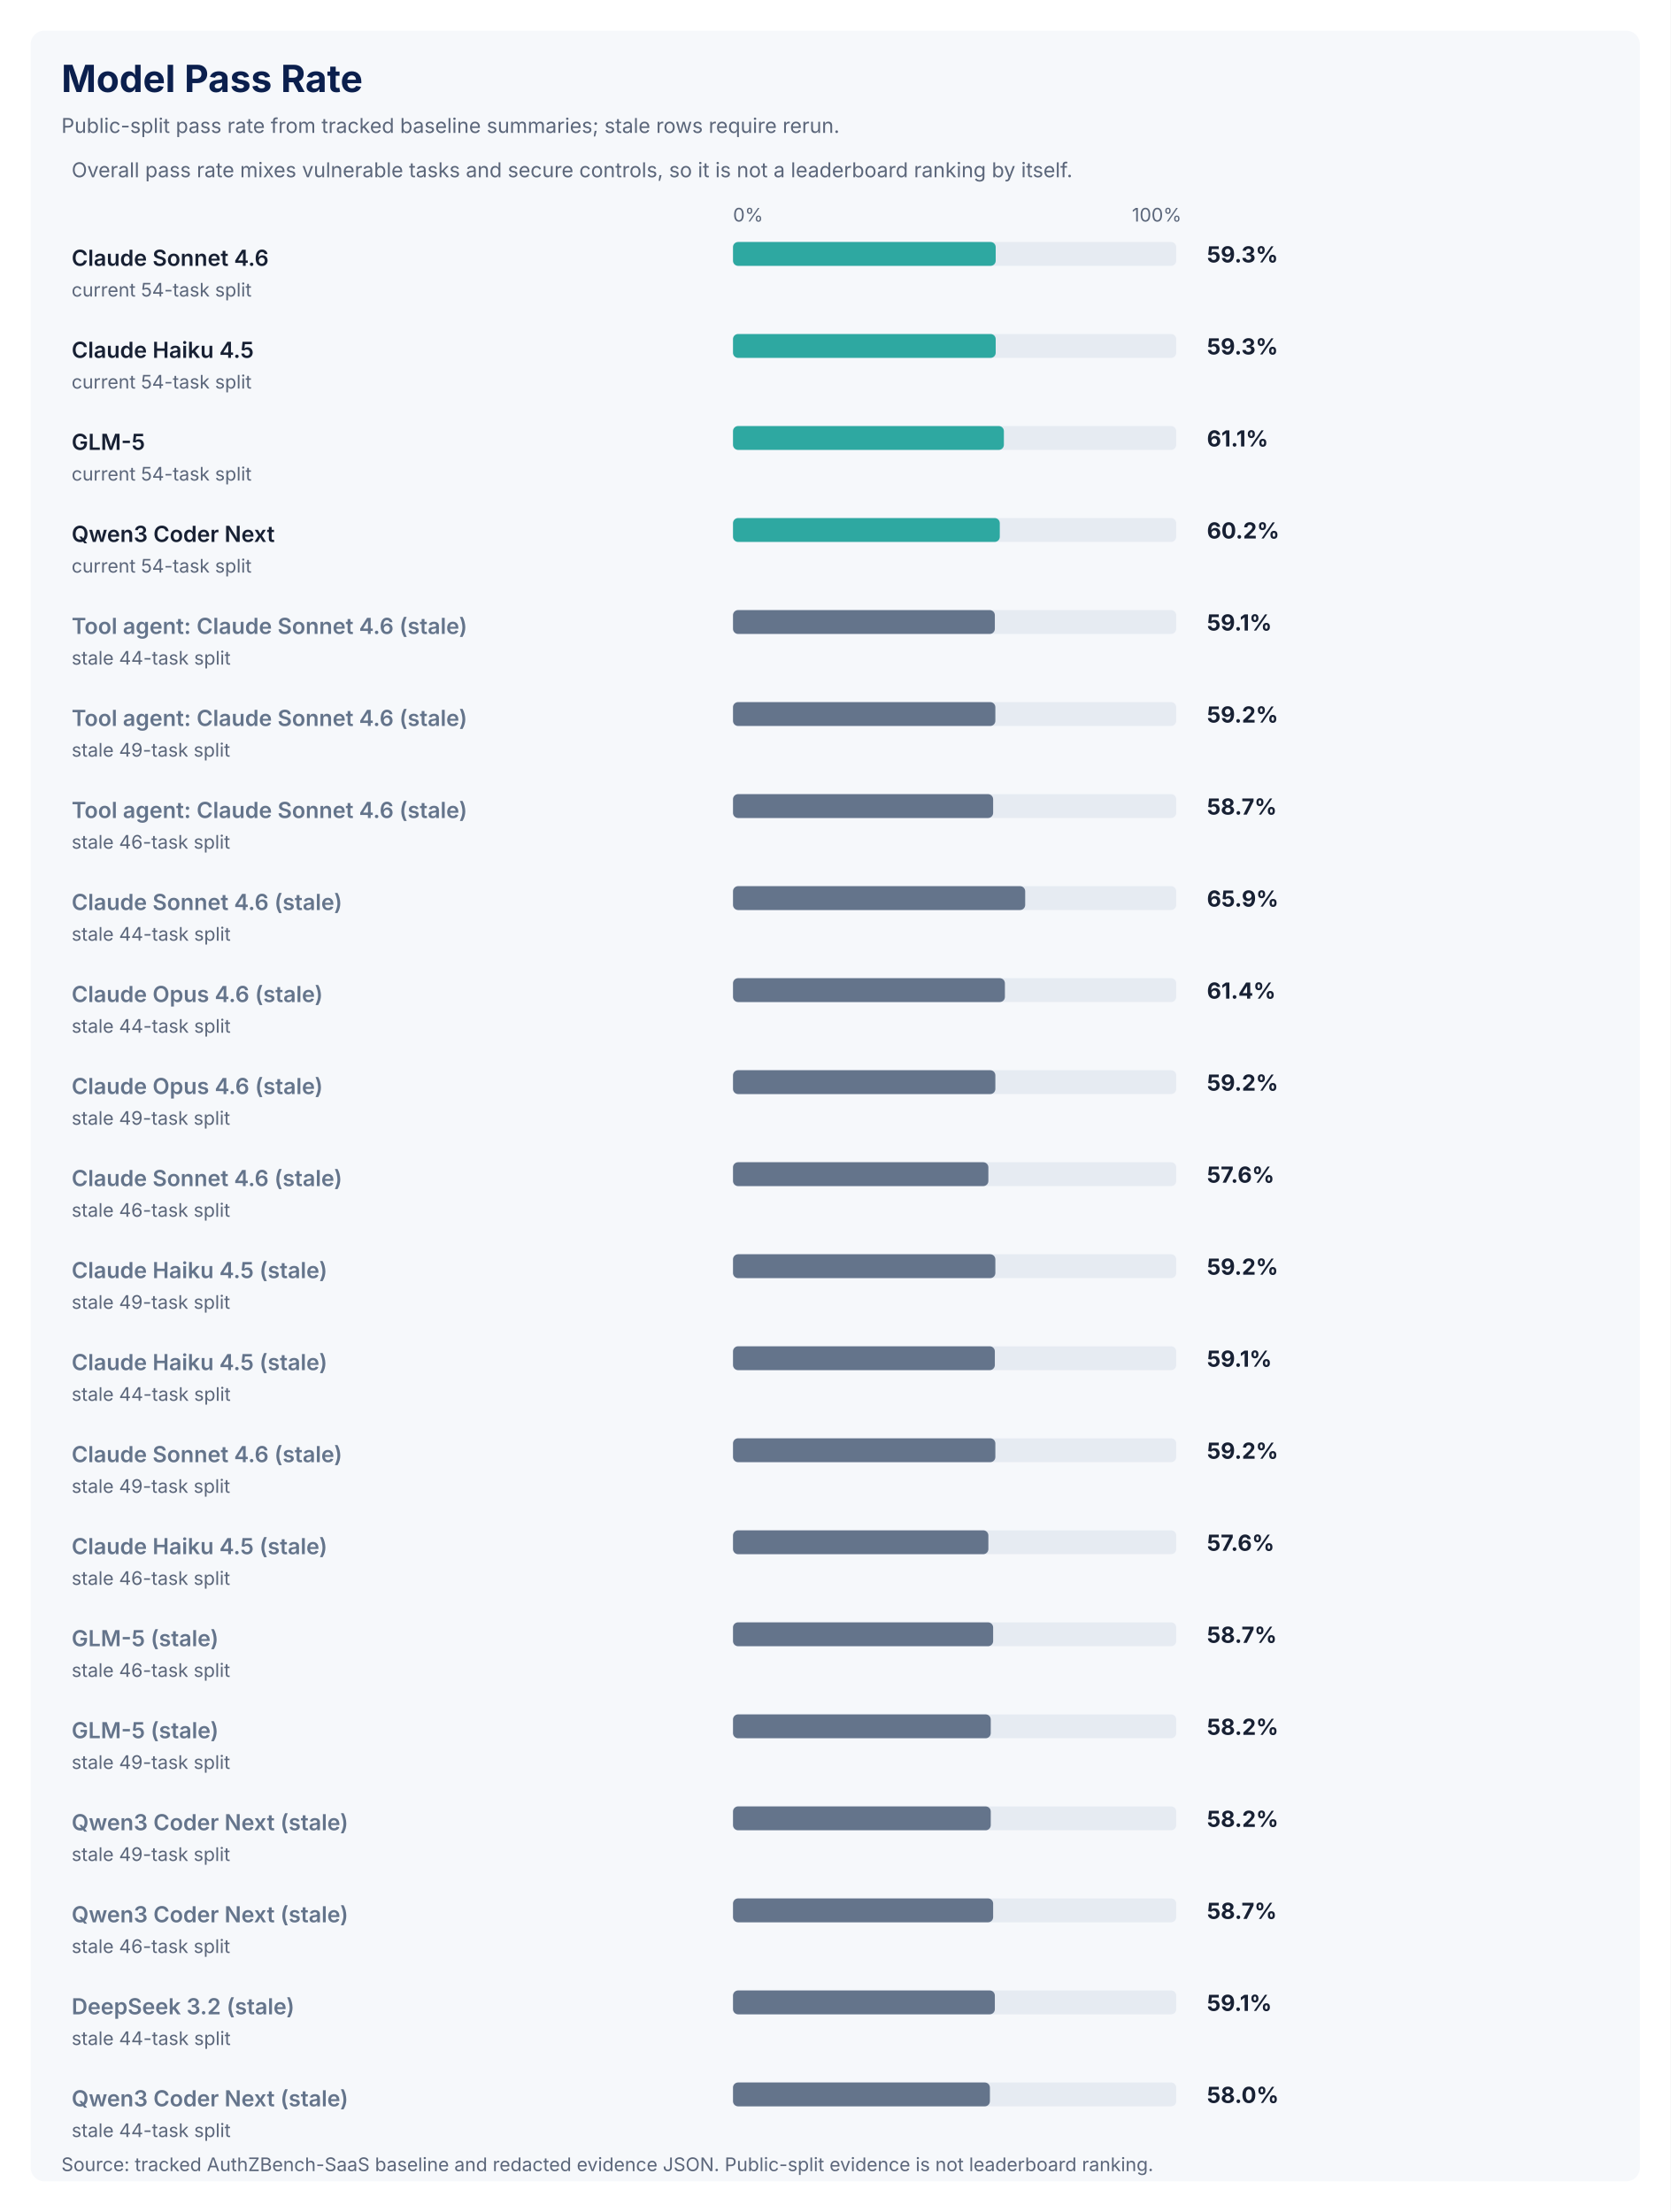
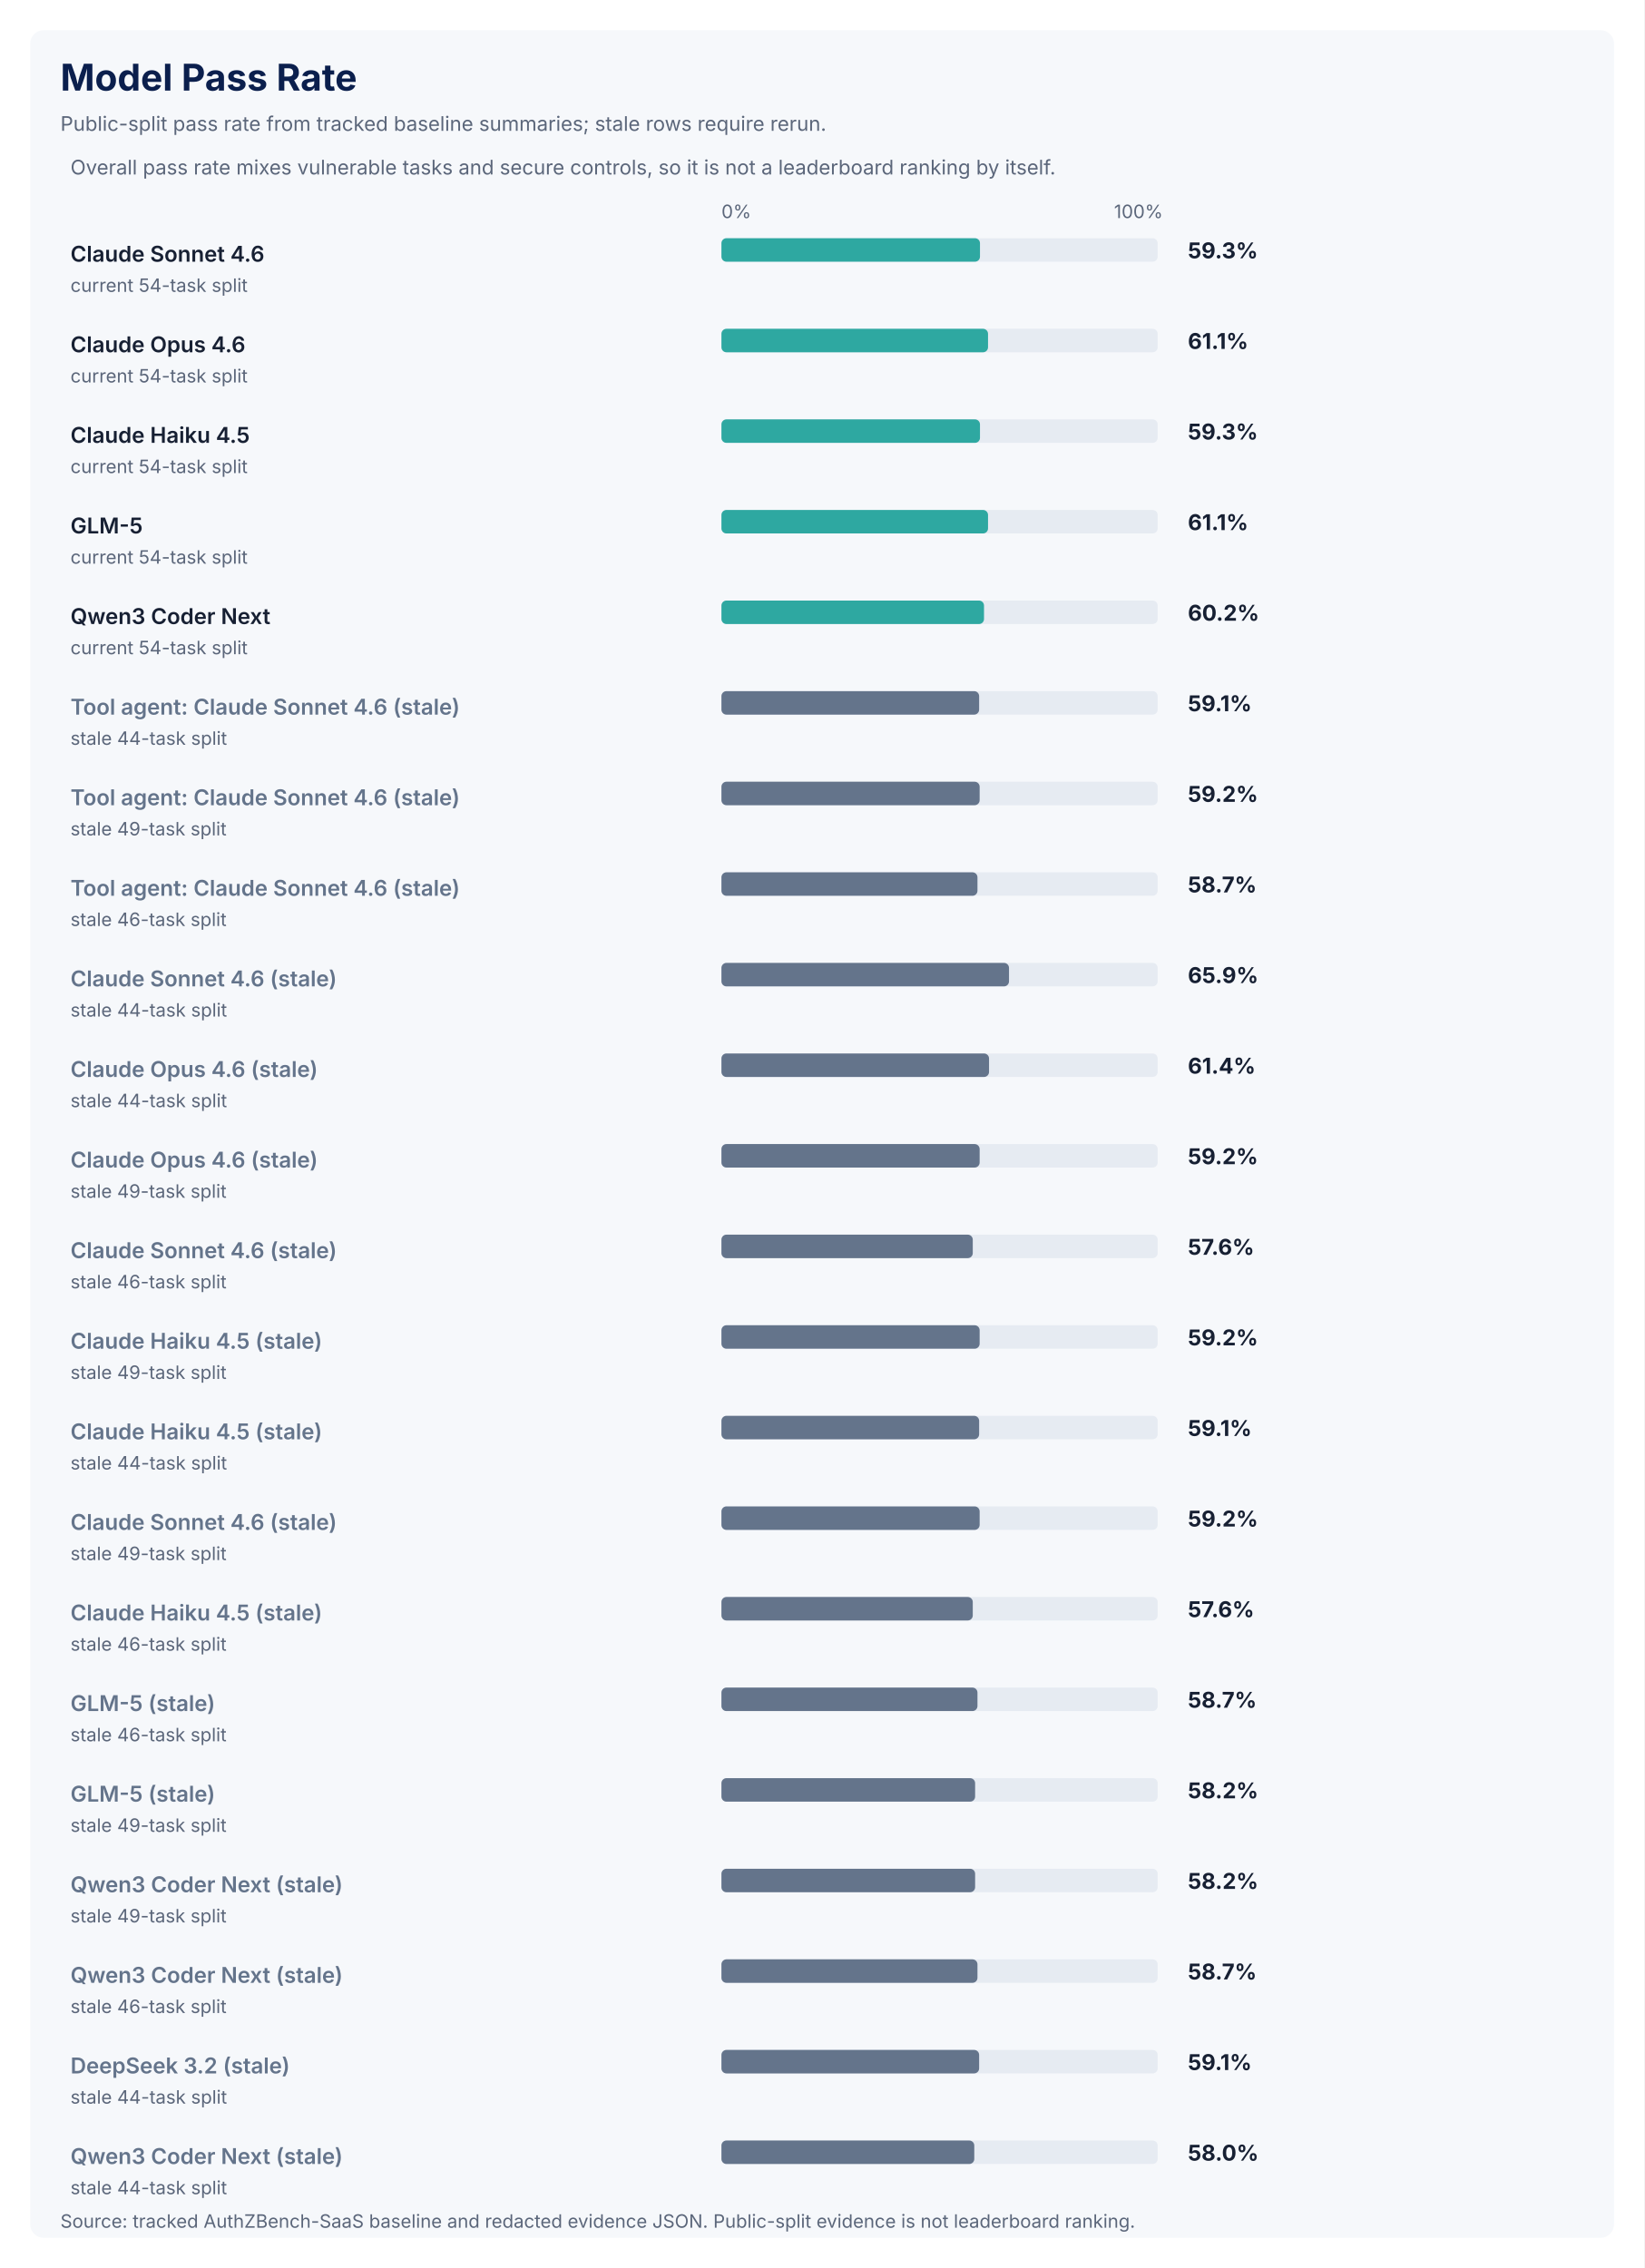
- <svg xmlns="http://www.w3.org/2000/svg" width="980" height="1298" viewBox="0 0 980 1298" role="img" aria-labelledby="title desc">
-   <rect x="0.0" y="0.0" width="980.0" height="1298.0" rx="0" fill="#ffffff" />
-   <rect x="18.0" y="18.0" width="944.0" height="1262.0" rx="8" fill="#f6f8fb" />
+ <svg xmlns="http://www.w3.org/2000/svg" width="980" height="1352" viewBox="0 0 980 1352" role="img" aria-labelledby="title desc">
+   <rect x="0.0" y="0.0" width="980.0" height="1352.0" rx="0" fill="#ffffff" />
+   <rect x="18.0" y="18.0" width="944.0" height="1316.0" rx="8" fill="#f6f8fb" />
  <text x="36.0" y="54.0" fill="#0b1f4d" font-family="Inter, Arial, sans-serif" font-size="22" font-weight="700">Model Pass Rate</text>
  <text x="36.0" y="78.0" fill="#5b667a" font-family="Inter, Arial, sans-serif" font-size="12" font-weight="400">Public-split pass rate from tracked baseline summaries; stale rows require rerun.</text>
  <text x="42.0" y="104.0" fill="#5b667a" font-family="Inter, Arial, sans-serif" font-size="12" font-weight="400">Overall pass rate mixes vulnerable tasks and secure controls, so it is not a leaderboard ranking by itself.</text>
  <text x="430.0" y="130.0" fill="#5b667a" font-family="Inter, Arial, sans-serif" font-size="11" font-weight="400">0%</text>
  <text x="664.0" y="130.0" fill="#5b667a" font-family="Inter, Arial, sans-serif" font-size="11" font-weight="400">100%</text>
  <text x="42.0" y="156.0" fill="#172033" font-family="Inter, Arial, sans-serif" font-size="13" font-weight="600">Claude Sonnet 4.6</text>
  <text x="42.0" y="174.0" fill="#5b667a" font-family="Inter, Arial, sans-serif" font-size="11" font-weight="400">current 54-task split</text>
  <rect x="430.0" y="142.0" width="260.0" height="14.0" rx="3" fill="#e6ebf2" />
  <rect x="430.0" y="142.0" width="154.1" height="14.0" rx="3" fill="#2ea8a1" />
  <text x="708.0" y="154.0" fill="#172033" font-family="Inter, Arial, sans-serif" font-size="13" font-weight="700">59.3%</text>
-   <text x="42.0" y="210.0" fill="#172033" font-family="Inter, Arial, sans-serif" font-size="13" font-weight="600">Claude Haiku 4.5</text>
+   <text x="42.0" y="210.0" fill="#172033" font-family="Inter, Arial, sans-serif" font-size="13" font-weight="600">Claude Opus 4.6</text>
  <text x="42.0" y="228.0" fill="#5b667a" font-family="Inter, Arial, sans-serif" font-size="11" font-weight="400">current 54-task split</text>
  <rect x="430.0" y="196.0" width="260.0" height="14.0" rx="3" fill="#e6ebf2" />
-   <rect x="430.0" y="196.0" width="154.1" height="14.0" rx="3" fill="#2ea8a1" />
-   <text x="708.0" y="208.0" fill="#172033" font-family="Inter, Arial, sans-serif" font-size="13" font-weight="700">59.3%</text>
-   <text x="42.0" y="264.0" fill="#172033" font-family="Inter, Arial, sans-serif" font-size="13" font-weight="600">GLM-5</text>
+   <rect x="430.0" y="196.0" width="158.9" height="14.0" rx="3" fill="#2ea8a1" />
+   <text x="708.0" y="208.0" fill="#172033" font-family="Inter, Arial, sans-serif" font-size="13" font-weight="700">61.1%</text>
+   <text x="42.0" y="264.0" fill="#172033" font-family="Inter, Arial, sans-serif" font-size="13" font-weight="600">Claude Haiku 4.5</text>
  <text x="42.0" y="282.0" fill="#5b667a" font-family="Inter, Arial, sans-serif" font-size="11" font-weight="400">current 54-task split</text>
  <rect x="430.0" y="250.0" width="260.0" height="14.0" rx="3" fill="#e6ebf2" />
-   <rect x="430.0" y="250.0" width="158.9" height="14.0" rx="3" fill="#2ea8a1" />
-   <text x="708.0" y="262.0" fill="#172033" font-family="Inter, Arial, sans-serif" font-size="13" font-weight="700">61.1%</text>
-   <text x="42.0" y="318.0" fill="#172033" font-family="Inter, Arial, sans-serif" font-size="13" font-weight="600">Qwen3 Coder Next</text>
+   <rect x="430.0" y="250.0" width="154.1" height="14.0" rx="3" fill="#2ea8a1" />
+   <text x="708.0" y="262.0" fill="#172033" font-family="Inter, Arial, sans-serif" font-size="13" font-weight="700">59.3%</text>
+   <text x="42.0" y="318.0" fill="#172033" font-family="Inter, Arial, sans-serif" font-size="13" font-weight="600">GLM-5</text>
  <text x="42.0" y="336.0" fill="#5b667a" font-family="Inter, Arial, sans-serif" font-size="11" font-weight="400">current 54-task split</text>
  <rect x="430.0" y="304.0" width="260.0" height="14.0" rx="3" fill="#e6ebf2" />
-   <rect x="430.0" y="304.0" width="156.5" height="14.0" rx="3" fill="#2ea8a1" />
-   <text x="708.0" y="316.0" fill="#172033" font-family="Inter, Arial, sans-serif" font-size="13" font-weight="700">60.2%</text>
-   <text x="42.0" y="372.0" fill="#64748b" font-family="Inter, Arial, sans-serif" font-size="13" font-weight="600">Tool agent: Claude Sonnet 4.6 (stale)</text>
-   <text x="42.0" y="390.0" fill="#5b667a" font-family="Inter, Arial, sans-serif" font-size="11" font-weight="400">stale 44-task split</text>
+   <rect x="430.0" y="304.0" width="158.9" height="14.0" rx="3" fill="#2ea8a1" />
+   <text x="708.0" y="316.0" fill="#172033" font-family="Inter, Arial, sans-serif" font-size="13" font-weight="700">61.1%</text>
+   <text x="42.0" y="372.0" fill="#172033" font-family="Inter, Arial, sans-serif" font-size="13" font-weight="600">Qwen3 Coder Next</text>
+   <text x="42.0" y="390.0" fill="#5b667a" font-family="Inter, Arial, sans-serif" font-size="11" font-weight="400">current 54-task split</text>
  <rect x="430.0" y="358.0" width="260.0" height="14.0" rx="3" fill="#e6ebf2" />
-   <rect x="430.0" y="358.0" width="153.6" height="14.0" rx="3" fill="#64748b" />
-   <text x="708.0" y="370.0" fill="#172033" font-family="Inter, Arial, sans-serif" font-size="13" font-weight="700">59.1%</text>
+   <rect x="430.0" y="358.0" width="156.5" height="14.0" rx="3" fill="#2ea8a1" />
+   <text x="708.0" y="370.0" fill="#172033" font-family="Inter, Arial, sans-serif" font-size="13" font-weight="700">60.2%</text>
  <text x="42.0" y="426.0" fill="#64748b" font-family="Inter, Arial, sans-serif" font-size="13" font-weight="600">Tool agent: Claude Sonnet 4.6 (stale)</text>
-   <text x="42.0" y="444.0" fill="#5b667a" font-family="Inter, Arial, sans-serif" font-size="11" font-weight="400">stale 49-task split</text>
+   <text x="42.0" y="444.0" fill="#5b667a" font-family="Inter, Arial, sans-serif" font-size="11" font-weight="400">stale 44-task split</text>
  <rect x="430.0" y="412.0" width="260.0" height="14.0" rx="3" fill="#e6ebf2" />
-   <rect x="430.0" y="412.0" width="153.9" height="14.0" rx="3" fill="#64748b" />
-   <text x="708.0" y="424.0" fill="#172033" font-family="Inter, Arial, sans-serif" font-size="13" font-weight="700">59.2%</text>
+   <rect x="430.0" y="412.0" width="153.6" height="14.0" rx="3" fill="#64748b" />
+   <text x="708.0" y="424.0" fill="#172033" font-family="Inter, Arial, sans-serif" font-size="13" font-weight="700">59.1%</text>
  <text x="42.0" y="480.0" fill="#64748b" font-family="Inter, Arial, sans-serif" font-size="13" font-weight="600">Tool agent: Claude Sonnet 4.6 (stale)</text>
-   <text x="42.0" y="498.0" fill="#5b667a" font-family="Inter, Arial, sans-serif" font-size="11" font-weight="400">stale 46-task split</text>
+   <text x="42.0" y="498.0" fill="#5b667a" font-family="Inter, Arial, sans-serif" font-size="11" font-weight="400">stale 49-task split</text>
  <rect x="430.0" y="466.0" width="260.0" height="14.0" rx="3" fill="#e6ebf2" />
-   <rect x="430.0" y="466.0" width="152.6" height="14.0" rx="3" fill="#64748b" />
-   <text x="708.0" y="478.0" fill="#172033" font-family="Inter, Arial, sans-serif" font-size="13" font-weight="700">58.7%</text>
-   <text x="42.0" y="534.0" fill="#64748b" font-family="Inter, Arial, sans-serif" font-size="13" font-weight="600">Claude Sonnet 4.6 (stale)</text>
-   <text x="42.0" y="552.0" fill="#5b667a" font-family="Inter, Arial, sans-serif" font-size="11" font-weight="400">stale 44-task split</text>
+   <rect x="430.0" y="466.0" width="153.9" height="14.0" rx="3" fill="#64748b" />
+   <text x="708.0" y="478.0" fill="#172033" font-family="Inter, Arial, sans-serif" font-size="13" font-weight="700">59.2%</text>
+   <text x="42.0" y="534.0" fill="#64748b" font-family="Inter, Arial, sans-serif" font-size="13" font-weight="600">Tool agent: Claude Sonnet 4.6 (stale)</text>
+   <text x="42.0" y="552.0" fill="#5b667a" font-family="Inter, Arial, sans-serif" font-size="11" font-weight="400">stale 46-task split</text>
  <rect x="430.0" y="520.0" width="260.0" height="14.0" rx="3" fill="#e6ebf2" />
-   <rect x="430.0" y="520.0" width="171.4" height="14.0" rx="3" fill="#64748b" />
-   <text x="708.0" y="532.0" fill="#172033" font-family="Inter, Arial, sans-serif" font-size="13" font-weight="700">65.9%</text>
-   <text x="42.0" y="588.0" fill="#64748b" font-family="Inter, Arial, sans-serif" font-size="13" font-weight="600">Claude Opus 4.6 (stale)</text>
+   <rect x="430.0" y="520.0" width="152.6" height="14.0" rx="3" fill="#64748b" />
+   <text x="708.0" y="532.0" fill="#172033" font-family="Inter, Arial, sans-serif" font-size="13" font-weight="700">58.7%</text>
+   <text x="42.0" y="588.0" fill="#64748b" font-family="Inter, Arial, sans-serif" font-size="13" font-weight="600">Claude Sonnet 4.6 (stale)</text>
  <text x="42.0" y="606.0" fill="#5b667a" font-family="Inter, Arial, sans-serif" font-size="11" font-weight="400">stale 44-task split</text>
  <rect x="430.0" y="574.0" width="260.0" height="14.0" rx="3" fill="#e6ebf2" />
-   <rect x="430.0" y="574.0" width="159.5" height="14.0" rx="3" fill="#64748b" />
-   <text x="708.0" y="586.0" fill="#172033" font-family="Inter, Arial, sans-serif" font-size="13" font-weight="700">61.4%</text>
+   <rect x="430.0" y="574.0" width="171.4" height="14.0" rx="3" fill="#64748b" />
+   <text x="708.0" y="586.0" fill="#172033" font-family="Inter, Arial, sans-serif" font-size="13" font-weight="700">65.9%</text>
  <text x="42.0" y="642.0" fill="#64748b" font-family="Inter, Arial, sans-serif" font-size="13" font-weight="600">Claude Opus 4.6 (stale)</text>
-   <text x="42.0" y="660.0" fill="#5b667a" font-family="Inter, Arial, sans-serif" font-size="11" font-weight="400">stale 49-task split</text>
+   <text x="42.0" y="660.0" fill="#5b667a" font-family="Inter, Arial, sans-serif" font-size="11" font-weight="400">stale 44-task split</text>
  <rect x="430.0" y="628.0" width="260.0" height="14.0" rx="3" fill="#e6ebf2" />
-   <rect x="430.0" y="628.0" width="153.9" height="14.0" rx="3" fill="#64748b" />
-   <text x="708.0" y="640.0" fill="#172033" font-family="Inter, Arial, sans-serif" font-size="13" font-weight="700">59.2%</text>
-   <text x="42.0" y="696.0" fill="#64748b" font-family="Inter, Arial, sans-serif" font-size="13" font-weight="600">Claude Sonnet 4.6 (stale)</text>
-   <text x="42.0" y="714.0" fill="#5b667a" font-family="Inter, Arial, sans-serif" font-size="11" font-weight="400">stale 46-task split</text>
+   <rect x="430.0" y="628.0" width="159.5" height="14.0" rx="3" fill="#64748b" />
+   <text x="708.0" y="640.0" fill="#172033" font-family="Inter, Arial, sans-serif" font-size="13" font-weight="700">61.4%</text>
+   <text x="42.0" y="696.0" fill="#64748b" font-family="Inter, Arial, sans-serif" font-size="13" font-weight="600">Claude Opus 4.6 (stale)</text>
+   <text x="42.0" y="714.0" fill="#5b667a" font-family="Inter, Arial, sans-serif" font-size="11" font-weight="400">stale 49-task split</text>
  <rect x="430.0" y="682.0" width="260.0" height="14.0" rx="3" fill="#e6ebf2" />
-   <rect x="430.0" y="682.0" width="149.8" height="14.0" rx="3" fill="#64748b" />
-   <text x="708.0" y="694.0" fill="#172033" font-family="Inter, Arial, sans-serif" font-size="13" font-weight="700">57.6%</text>
-   <text x="42.0" y="750.0" fill="#64748b" font-family="Inter, Arial, sans-serif" font-size="13" font-weight="600">Claude Haiku 4.5 (stale)</text>
-   <text x="42.0" y="768.0" fill="#5b667a" font-family="Inter, Arial, sans-serif" font-size="11" font-weight="400">stale 49-task split</text>
+   <rect x="430.0" y="682.0" width="153.9" height="14.0" rx="3" fill="#64748b" />
+   <text x="708.0" y="694.0" fill="#172033" font-family="Inter, Arial, sans-serif" font-size="13" font-weight="700">59.2%</text>
+   <text x="42.0" y="750.0" fill="#64748b" font-family="Inter, Arial, sans-serif" font-size="13" font-weight="600">Claude Sonnet 4.6 (stale)</text>
+   <text x="42.0" y="768.0" fill="#5b667a" font-family="Inter, Arial, sans-serif" font-size="11" font-weight="400">stale 46-task split</text>
  <rect x="430.0" y="736.0" width="260.0" height="14.0" rx="3" fill="#e6ebf2" />
-   <rect x="430.0" y="736.0" width="153.9" height="14.0" rx="3" fill="#64748b" />
-   <text x="708.0" y="748.0" fill="#172033" font-family="Inter, Arial, sans-serif" font-size="13" font-weight="700">59.2%</text>
+   <rect x="430.0" y="736.0" width="149.8" height="14.0" rx="3" fill="#64748b" />
+   <text x="708.0" y="748.0" fill="#172033" font-family="Inter, Arial, sans-serif" font-size="13" font-weight="700">57.6%</text>
  <text x="42.0" y="804.0" fill="#64748b" font-family="Inter, Arial, sans-serif" font-size="13" font-weight="600">Claude Haiku 4.5 (stale)</text>
-   <text x="42.0" y="822.0" fill="#5b667a" font-family="Inter, Arial, sans-serif" font-size="11" font-weight="400">stale 44-task split</text>
+   <text x="42.0" y="822.0" fill="#5b667a" font-family="Inter, Arial, sans-serif" font-size="11" font-weight="400">stale 49-task split</text>
  <rect x="430.0" y="790.0" width="260.0" height="14.0" rx="3" fill="#e6ebf2" />
-   <rect x="430.0" y="790.0" width="153.6" height="14.0" rx="3" fill="#64748b" />
-   <text x="708.0" y="802.0" fill="#172033" font-family="Inter, Arial, sans-serif" font-size="13" font-weight="700">59.1%</text>
-   <text x="42.0" y="858.0" fill="#64748b" font-family="Inter, Arial, sans-serif" font-size="13" font-weight="600">Claude Sonnet 4.6 (stale)</text>
-   <text x="42.0" y="876.0" fill="#5b667a" font-family="Inter, Arial, sans-serif" font-size="11" font-weight="400">stale 49-task split</text>
+   <rect x="430.0" y="790.0" width="153.9" height="14.0" rx="3" fill="#64748b" />
+   <text x="708.0" y="802.0" fill="#172033" font-family="Inter, Arial, sans-serif" font-size="13" font-weight="700">59.2%</text>
+   <text x="42.0" y="858.0" fill="#64748b" font-family="Inter, Arial, sans-serif" font-size="13" font-weight="600">Claude Haiku 4.5 (stale)</text>
+   <text x="42.0" y="876.0" fill="#5b667a" font-family="Inter, Arial, sans-serif" font-size="11" font-weight="400">stale 44-task split</text>
  <rect x="430.0" y="844.0" width="260.0" height="14.0" rx="3" fill="#e6ebf2" />
-   <rect x="430.0" y="844.0" width="153.9" height="14.0" rx="3" fill="#64748b" />
-   <text x="708.0" y="856.0" fill="#172033" font-family="Inter, Arial, sans-serif" font-size="13" font-weight="700">59.2%</text>
-   <text x="42.0" y="912.0" fill="#64748b" font-family="Inter, Arial, sans-serif" font-size="13" font-weight="600">Claude Haiku 4.5 (stale)</text>
-   <text x="42.0" y="930.0" fill="#5b667a" font-family="Inter, Arial, sans-serif" font-size="11" font-weight="400">stale 46-task split</text>
+   <rect x="430.0" y="844.0" width="153.6" height="14.0" rx="3" fill="#64748b" />
+   <text x="708.0" y="856.0" fill="#172033" font-family="Inter, Arial, sans-serif" font-size="13" font-weight="700">59.1%</text>
+   <text x="42.0" y="912.0" fill="#64748b" font-family="Inter, Arial, sans-serif" font-size="13" font-weight="600">Claude Sonnet 4.6 (stale)</text>
+   <text x="42.0" y="930.0" fill="#5b667a" font-family="Inter, Arial, sans-serif" font-size="11" font-weight="400">stale 49-task split</text>
  <rect x="430.0" y="898.0" width="260.0" height="14.0" rx="3" fill="#e6ebf2" />
-   <rect x="430.0" y="898.0" width="149.8" height="14.0" rx="3" fill="#64748b" />
-   <text x="708.0" y="910.0" fill="#172033" font-family="Inter, Arial, sans-serif" font-size="13" font-weight="700">57.6%</text>
-   <text x="42.0" y="966.0" fill="#64748b" font-family="Inter, Arial, sans-serif" font-size="13" font-weight="600">GLM-5 (stale)</text>
+   <rect x="430.0" y="898.0" width="153.9" height="14.0" rx="3" fill="#64748b" />
+   <text x="708.0" y="910.0" fill="#172033" font-family="Inter, Arial, sans-serif" font-size="13" font-weight="700">59.2%</text>
+   <text x="42.0" y="966.0" fill="#64748b" font-family="Inter, Arial, sans-serif" font-size="13" font-weight="600">Claude Haiku 4.5 (stale)</text>
  <text x="42.0" y="984.0" fill="#5b667a" font-family="Inter, Arial, sans-serif" font-size="11" font-weight="400">stale 46-task split</text>
  <rect x="430.0" y="952.0" width="260.0" height="14.0" rx="3" fill="#e6ebf2" />
-   <rect x="430.0" y="952.0" width="152.6" height="14.0" rx="3" fill="#64748b" />
-   <text x="708.0" y="964.0" fill="#172033" font-family="Inter, Arial, sans-serif" font-size="13" font-weight="700">58.7%</text>
+   <rect x="430.0" y="952.0" width="149.8" height="14.0" rx="3" fill="#64748b" />
+   <text x="708.0" y="964.0" fill="#172033" font-family="Inter, Arial, sans-serif" font-size="13" font-weight="700">57.6%</text>
  <text x="42.0" y="1020.0" fill="#64748b" font-family="Inter, Arial, sans-serif" font-size="13" font-weight="600">GLM-5 (stale)</text>
-   <text x="42.0" y="1038.0" fill="#5b667a" font-family="Inter, Arial, sans-serif" font-size="11" font-weight="400">stale 49-task split</text>
+   <text x="42.0" y="1038.0" fill="#5b667a" font-family="Inter, Arial, sans-serif" font-size="11" font-weight="400">stale 46-task split</text>
  <rect x="430.0" y="1006.0" width="260.0" height="14.0" rx="3" fill="#e6ebf2" />
-   <rect x="430.0" y="1006.0" width="151.2" height="14.0" rx="3" fill="#64748b" />
-   <text x="708.0" y="1018.0" fill="#172033" font-family="Inter, Arial, sans-serif" font-size="13" font-weight="700">58.2%</text>
-   <text x="42.0" y="1074.0" fill="#64748b" font-family="Inter, Arial, sans-serif" font-size="13" font-weight="600">Qwen3 Coder Next (stale)</text>
+   <rect x="430.0" y="1006.0" width="152.6" height="14.0" rx="3" fill="#64748b" />
+   <text x="708.0" y="1018.0" fill="#172033" font-family="Inter, Arial, sans-serif" font-size="13" font-weight="700">58.7%</text>
+   <text x="42.0" y="1074.0" fill="#64748b" font-family="Inter, Arial, sans-serif" font-size="13" font-weight="600">GLM-5 (stale)</text>
  <text x="42.0" y="1092.0" fill="#5b667a" font-family="Inter, Arial, sans-serif" font-size="11" font-weight="400">stale 49-task split</text>
  <rect x="430.0" y="1060.0" width="260.0" height="14.0" rx="3" fill="#e6ebf2" />
  <rect x="430.0" y="1060.0" width="151.2" height="14.0" rx="3" fill="#64748b" />
  <text x="708.0" y="1072.0" fill="#172033" font-family="Inter, Arial, sans-serif" font-size="13" font-weight="700">58.2%</text>
  <text x="42.0" y="1128.0" fill="#64748b" font-family="Inter, Arial, sans-serif" font-size="13" font-weight="600">Qwen3 Coder Next (stale)</text>
-   <text x="42.0" y="1146.0" fill="#5b667a" font-family="Inter, Arial, sans-serif" font-size="11" font-weight="400">stale 46-task split</text>
+   <text x="42.0" y="1146.0" fill="#5b667a" font-family="Inter, Arial, sans-serif" font-size="11" font-weight="400">stale 49-task split</text>
  <rect x="430.0" y="1114.0" width="260.0" height="14.0" rx="3" fill="#e6ebf2" />
-   <rect x="430.0" y="1114.0" width="152.6" height="14.0" rx="3" fill="#64748b" />
-   <text x="708.0" y="1126.0" fill="#172033" font-family="Inter, Arial, sans-serif" font-size="13" font-weight="700">58.7%</text>
-   <text x="42.0" y="1182.0" fill="#64748b" font-family="Inter, Arial, sans-serif" font-size="13" font-weight="600">DeepSeek 3.2 (stale)</text>
-   <text x="42.0" y="1200.0" fill="#5b667a" font-family="Inter, Arial, sans-serif" font-size="11" font-weight="400">stale 44-task split</text>
+   <rect x="430.0" y="1114.0" width="151.2" height="14.0" rx="3" fill="#64748b" />
+   <text x="708.0" y="1126.0" fill="#172033" font-family="Inter, Arial, sans-serif" font-size="13" font-weight="700">58.2%</text>
+   <text x="42.0" y="1182.0" fill="#64748b" font-family="Inter, Arial, sans-serif" font-size="13" font-weight="600">Qwen3 Coder Next (stale)</text>
+   <text x="42.0" y="1200.0" fill="#5b667a" font-family="Inter, Arial, sans-serif" font-size="11" font-weight="400">stale 46-task split</text>
  <rect x="430.0" y="1168.0" width="260.0" height="14.0" rx="3" fill="#e6ebf2" />
-   <rect x="430.0" y="1168.0" width="153.6" height="14.0" rx="3" fill="#64748b" />
-   <text x="708.0" y="1180.0" fill="#172033" font-family="Inter, Arial, sans-serif" font-size="13" font-weight="700">59.1%</text>
-   <text x="42.0" y="1236.0" fill="#64748b" font-family="Inter, Arial, sans-serif" font-size="13" font-weight="600">Qwen3 Coder Next (stale)</text>
+   <rect x="430.0" y="1168.0" width="152.6" height="14.0" rx="3" fill="#64748b" />
+   <text x="708.0" y="1180.0" fill="#172033" font-family="Inter, Arial, sans-serif" font-size="13" font-weight="700">58.7%</text>
+   <text x="42.0" y="1236.0" fill="#64748b" font-family="Inter, Arial, sans-serif" font-size="13" font-weight="600">DeepSeek 3.2 (stale)</text>
  <text x="42.0" y="1254.0" fill="#5b667a" font-family="Inter, Arial, sans-serif" font-size="11" font-weight="400">stale 44-task split</text>
  <rect x="430.0" y="1222.0" width="260.0" height="14.0" rx="3" fill="#e6ebf2" />
-   <rect x="430.0" y="1222.0" width="150.7" height="14.0" rx="3" fill="#64748b" />
-   <text x="708.0" y="1234.0" fill="#172033" font-family="Inter, Arial, sans-serif" font-size="13" font-weight="700">58.0%</text>
-   <text x="36.0" y="1274.0" fill="#5b667a" font-family="Inter, Arial, sans-serif" font-size="11" font-weight="400">Source: tracked AuthZBench-SaaS baseline and redacted evidence JSON. Public-split evidence is not leaderboard ranking.</text>
+   <rect x="430.0" y="1222.0" width="153.6" height="14.0" rx="3" fill="#64748b" />
+   <text x="708.0" y="1234.0" fill="#172033" font-family="Inter, Arial, sans-serif" font-size="13" font-weight="700">59.1%</text>
+   <text x="42.0" y="1290.0" fill="#64748b" font-family="Inter, Arial, sans-serif" font-size="13" font-weight="600">Qwen3 Coder Next (stale)</text>
+   <text x="42.0" y="1308.0" fill="#5b667a" font-family="Inter, Arial, sans-serif" font-size="11" font-weight="400">stale 44-task split</text>
+   <rect x="430.0" y="1276.0" width="260.0" height="14.0" rx="3" fill="#e6ebf2" />
+   <rect x="430.0" y="1276.0" width="150.7" height="14.0" rx="3" fill="#64748b" />
+   <text x="708.0" y="1288.0" fill="#172033" font-family="Inter, Arial, sans-serif" font-size="13" font-weight="700">58.0%</text>
+   <text x="36.0" y="1328.0" fill="#5b667a" font-family="Inter, Arial, sans-serif" font-size="11" font-weight="400">Source: tracked AuthZBench-SaaS baseline and redacted evidence JSON. Public-split evidence is not leaderboard ranking.</text>
</svg>
